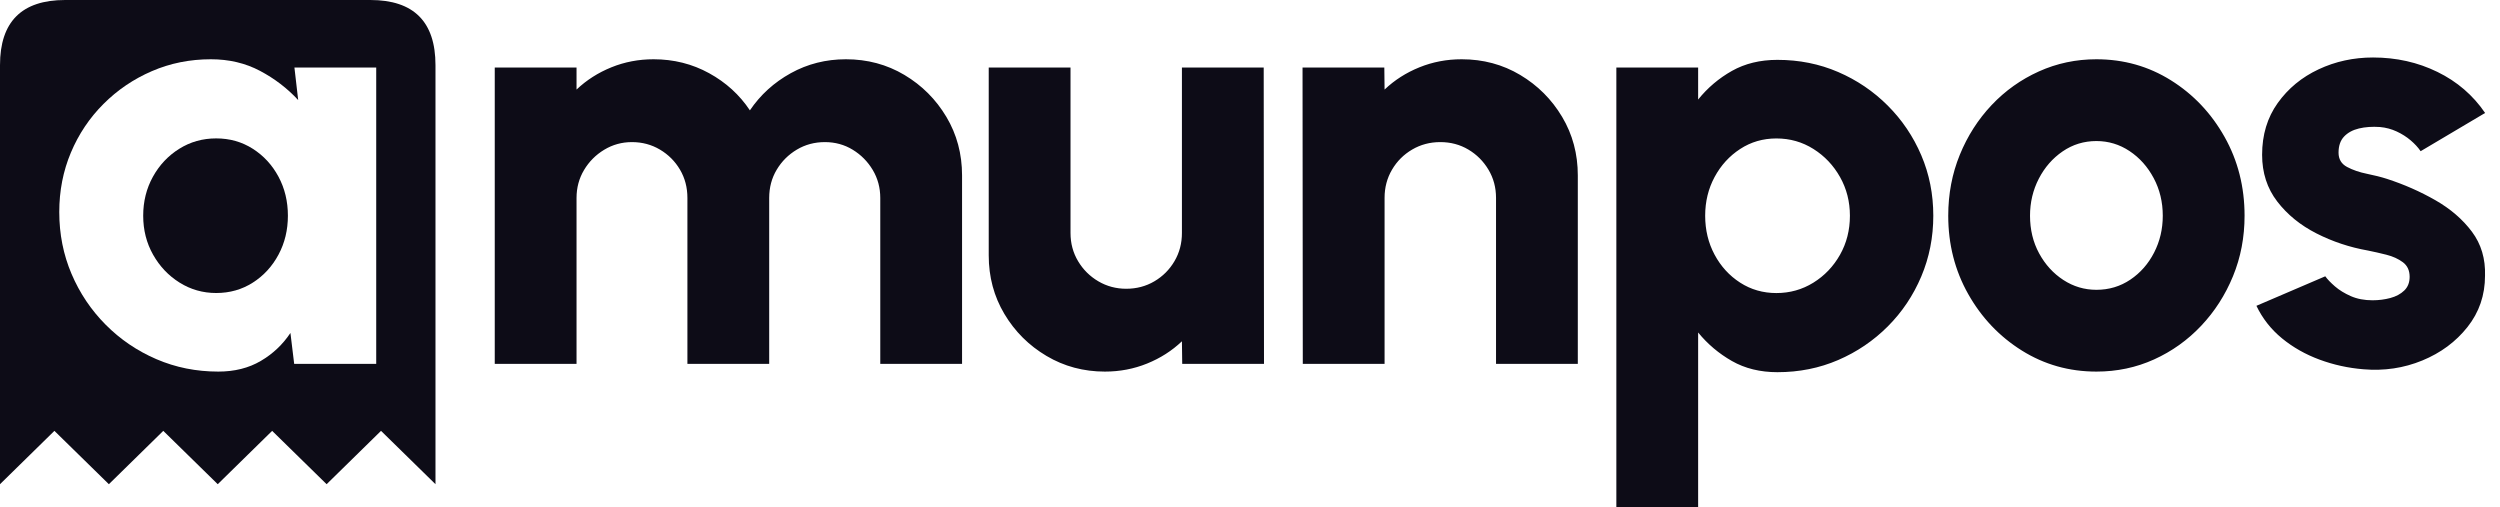
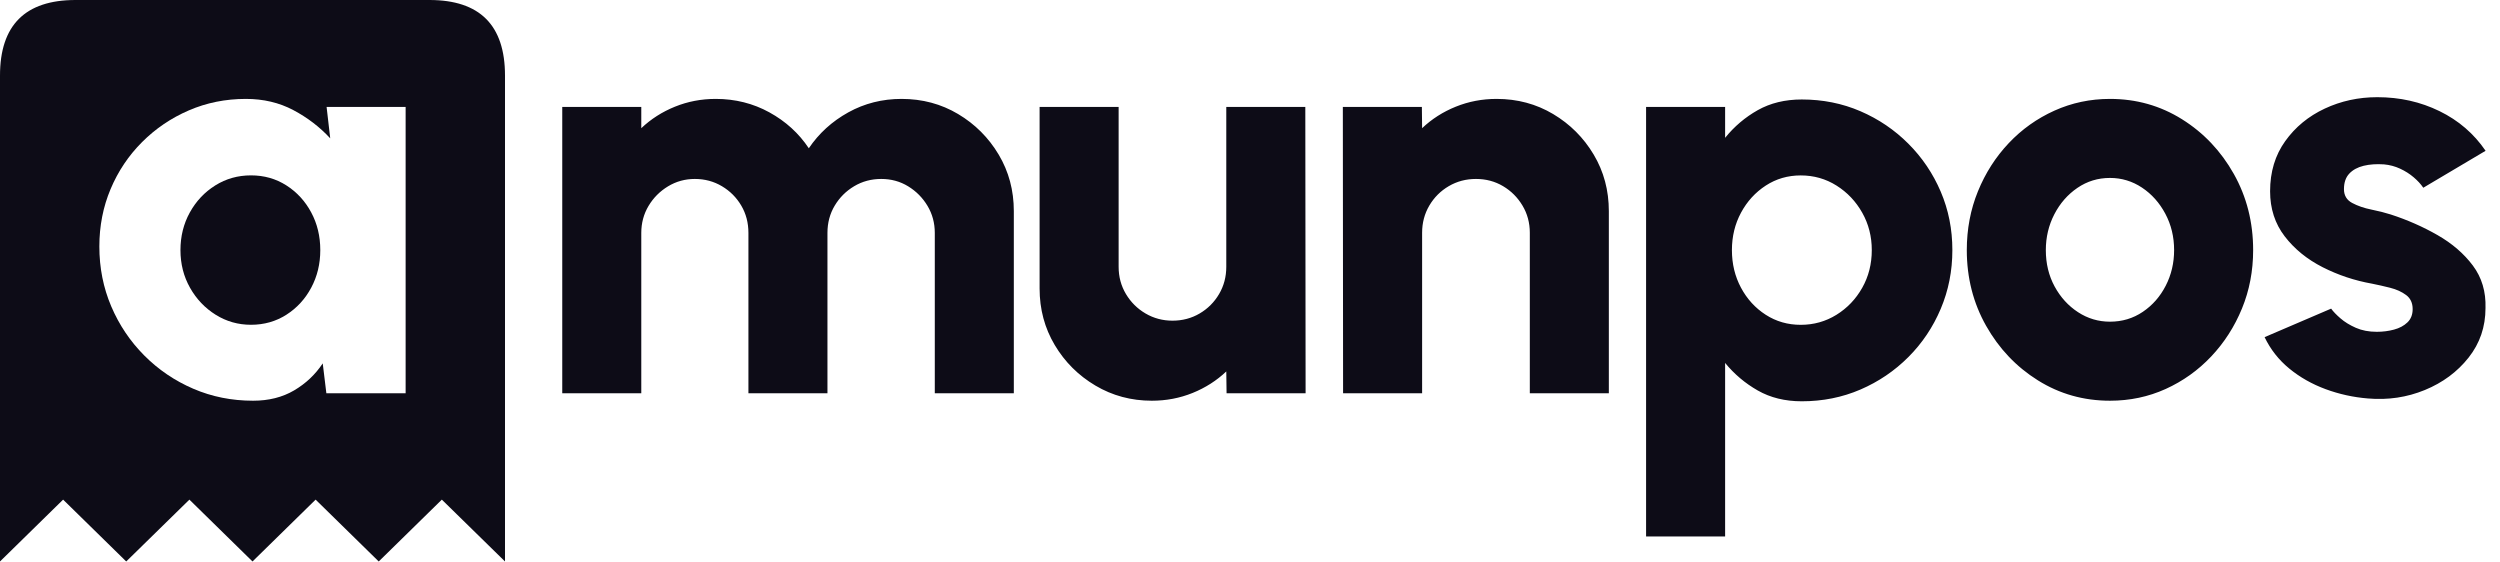
- <svg xmlns="http://www.w3.org/2000/svg" viewBox="0 38.60 421.83 85.40">
-   <path fill="#0D0C17" fill-rule="evenodd" d="M11.00 38.60 H62.48 Q73.48 38.60 73.48 49.60 V120.30 L64.29 111.30 L55.11 120.30 L45.92 111.30 L36.74 120.30 L27.55 111.30 L18.37 120.30 L9.18 111.30 L0.00 120.30 V49.60 Q0.00 38.60 11.00 38.60Z M49.68 50.0H63.48V100.0H49.638L49.005 94.78Q47.065 97.702 44.004 99.501Q40.943 101.3 36.84 101.3Q31.255 101.3 26.391 99.204Q21.527 97.108 17.835 93.394Q14.142 89.68 12.071 84.816Q10.0 79.953 10.0 74.368Q10.0 69.01 11.961 64.345Q13.923 59.68 17.455 56.144Q20.988 52.608 25.628 50.604Q30.268 48.6 35.583 48.6Q40.175 48.6 43.869 50.555Q47.563 52.51 50.313 55.483ZM36.477 88.04Q39.915 88.04 42.66 86.286Q45.405 84.533 46.991 81.57Q48.578 78.608 48.578 75.0Q48.578 71.37 46.988 68.411Q45.398 65.452 42.653 63.702Q39.908 61.952 36.477 61.952Q33.047 61.952 30.245 63.706Q27.442 65.46 25.802 68.422Q24.162 71.385 24.162 75.0Q24.162 78.623 25.835 81.581Q27.507 84.54 30.31 86.29Q33.112 88.04 36.477 88.04Z" />
-   <path fill="#0D0C17" d="M83.48 100.0V50.0H97.28V53.713Q99.81 51.315 103.16 49.958Q106.51 48.6 110.277 48.6Q115.375 48.6 119.65 50.95Q123.925 53.3 126.532 57.22Q129.182 53.3 133.429 50.95Q137.675 48.6 142.73 48.6Q148.167 48.6 152.605 51.244Q157.042 53.888 159.686 58.325Q162.33 62.763 162.33 68.2V100.0H148.53V72.002Q148.53 69.405 147.26 67.28Q145.99 65.155 143.884 63.866Q141.778 62.577 139.18 62.577Q136.582 62.577 134.455 63.844Q132.327 65.11 131.057 67.231Q129.787 69.352 129.787 72.002V100.0H115.988V72.002Q115.988 69.352 114.739 67.231Q113.49 65.11 111.359 63.844Q109.227 62.577 106.63 62.577Q104.082 62.577 101.951 63.866Q99.82 65.155 98.55 67.28Q97.28 69.405 97.28 72.002V100.0Z M166.83 81.7V50.0H180.63V77.92Q180.63 80.533 181.907 82.671Q183.185 84.81 185.327 86.066Q187.47 87.323 190.032 87.323Q192.645 87.323 194.78 86.066Q196.915 84.81 198.171 82.671Q199.428 80.533 199.428 77.92V50.0H213.227L213.277 100.0H199.478L199.428 96.187Q196.905 98.585 193.551 99.942Q190.197 101.3 186.43 101.3Q181.035 101.3 176.576 98.656Q172.117 96.012 169.474 91.575Q166.83 87.137 166.83 81.7Z M266.227 68.2V100.0H252.428V71.98Q252.428 69.367 251.15 67.229Q249.873 65.09 247.755 63.834Q245.637 62.577 243.025 62.577Q240.42 62.577 238.277 63.834Q236.135 65.09 234.879 67.229Q233.622 69.367 233.622 71.98V100.0H219.822L219.78 50.0H233.58L233.622 53.713Q236.145 51.315 239.502 49.958Q242.86 48.6 246.627 48.6Q252.065 48.6 256.502 51.244Q260.94 53.888 263.584 58.325Q266.227 62.763 266.227 68.2Z M286.53 125.0H272.73V50.0H286.53V55.398Q288.917 52.433 292.227 50.566Q295.537 48.7 299.91 48.7Q305.402 48.7 310.156 50.75Q314.91 52.8 318.531 56.425Q322.152 60.05 324.181 64.8Q326.21 69.55 326.21 75.0Q326.21 80.45 324.181 85.25Q322.152 90.05 318.531 93.675Q314.91 97.3 310.156 99.35Q305.402 101.4 299.91 101.4Q295.537 101.4 292.227 99.512Q288.917 97.625 286.53 94.702ZM299.732 61.96Q296.352 61.96 293.625 63.735Q290.897 65.51 289.307 68.465Q287.717 71.42 287.717 75.0Q287.717 78.608 289.303 81.57Q290.89 84.533 293.617 86.29Q296.345 88.048 299.732 88.048Q303.147 88.048 305.971 86.298Q308.795 84.548 310.468 81.589Q312.14 78.63 312.14 75.0Q312.14 71.435 310.475 68.476Q308.81 65.517 305.99 63.739Q303.17 61.96 299.732 61.96Z M353.73 101.3Q346.83 101.3 341.155 97.75Q335.48 94.2 332.105 88.225Q328.73 82.25 328.73 75.0Q328.73 69.5 330.68 64.725Q332.63 59.95 336.055 56.325Q339.48 52.7 344.03 50.65Q348.58 48.6 353.73 48.6Q360.63 48.6 366.305 52.15Q371.98 55.7 375.355 61.7Q378.73 67.7 378.73 75.0Q378.73 80.45 376.78 85.2Q374.83 89.95 371.405 93.575Q367.98 97.2 363.455 99.25Q358.93 101.3 353.73 101.3ZM353.73 87.5Q356.917 87.5 359.463 85.781Q362.008 84.063 363.469 81.214Q364.93 78.365 364.93 75.0Q364.93 71.535 363.401 68.661Q361.873 65.787 359.328 64.094Q356.782 62.4 353.73 62.4Q350.585 62.4 348.04 64.14Q345.495 65.88 344.012 68.75Q342.53 71.62 342.53 75.0Q342.53 78.53 344.066 81.354Q345.602 84.178 348.151 85.839Q350.7 87.5 353.73 87.5Z M398.787 100.908Q394.942 100.595 391.382 99.28Q387.822 97.965 385.05 95.692Q382.277 93.42 380.73 90.2L392.347 85.22Q392.892 85.98 393.984 86.925Q395.075 87.87 396.664 88.569Q398.252 89.268 400.322 89.268Q401.885 89.268 403.324 88.884Q404.763 88.5 405.673 87.624Q406.583 86.748 406.583 85.303Q406.583 83.7 405.441 82.847Q404.3 81.995 402.655 81.58Q401.01 81.165 399.512 80.867Q394.935 80.055 390.864 77.986Q386.792 75.917 384.241 72.597Q381.69 69.277 381.69 64.722Q381.69 59.662 384.329 55.976Q386.967 52.29 391.227 50.295Q395.487 48.3 400.407 48.3Q406.295 48.3 411.277 50.738Q416.26 53.175 419.317 57.66L408.44 64.112Q407.795 63.167 406.759 62.284Q405.723 61.4 404.395 60.784Q403.067 60.167 401.58 60.032Q399.612 59.897 398.031 60.277Q396.45 60.657 395.519 61.644Q394.587 62.63 394.587 64.36Q394.587 66.005 396.025 66.771Q397.462 67.538 399.374 67.924Q401.285 68.31 402.752 68.78Q407.09 70.188 410.92 72.378Q414.75 74.568 417.094 77.7Q419.437 80.833 419.302 85.118Q419.302 90.043 416.347 93.775Q413.392 97.508 408.71 99.431Q404.027 101.355 398.787 100.908Z" />
+ <svg xmlns="http://www.w3.org/2000/svg" viewBox="0 31.33 436.53 98.04">
+   <path fill="#0D0C17" fill-rule="evenodd" d="M13.20 31.33 H74.98 Q88.18 31.33 88.18 44.53 V129.37 L77.15 118.57 L66.13 129.37 L55.11 118.57 L44.09 129.37 L33.07 118.57 L22.04 129.37 L11.02 118.57 L0.00 129.37 V44.53 Q0.00 31.33 13.20 31.33Z M57.028 50.0H70.828V100.0H56.986L56.353 94.78Q54.413 97.702 51.352 99.501Q48.291 101.3 44.188 101.3Q38.603 101.3 33.739 99.204Q28.875 97.108 25.183 93.394Q21.49 89.68 19.419 84.816Q17.348 79.953 17.348 74.368Q17.348 69.01 19.309 64.345Q21.27 59.68 24.803 56.144Q28.335 52.608 32.976 50.604Q37.616 48.6 42.931 48.6Q47.523 48.6 51.217 50.555Q54.911 52.51 57.661 55.483ZM43.825 88.04Q47.263 88.04 50.008 86.286Q52.753 84.533 54.339 81.57Q55.926 78.608 55.926 75.0Q55.926 71.37 54.336 68.411Q52.746 65.452 50.001 63.702Q47.256 61.952 43.825 61.952Q40.395 61.952 37.593 63.706Q34.79 65.46 33.15 68.422Q31.51 71.385 31.51 75.0Q31.51 78.623 33.183 81.581Q34.855 84.54 37.658 86.29Q40.46 88.04 43.825 88.04Z" />
+   <path fill="#0D0C17" d="M98.176 100.0V50.0H111.976V53.713Q114.506 51.315 117.856 49.958Q121.206 48.6 124.973 48.6Q130.071 48.6 134.346 50.95Q138.621 53.3 141.228 57.22Q143.878 53.3 148.125 50.95Q152.371 48.6 157.426 48.6Q162.863 48.6 167.301 51.244Q171.738 53.888 174.382 58.325Q177.026 62.763 177.026 68.2V100.0H163.226V72.002Q163.226 69.405 161.956 67.28Q160.686 65.155 158.58 63.866Q156.474 62.577 153.876 62.577Q151.278 62.577 149.151 63.844Q147.023 65.11 145.753 67.231Q144.483 69.352 144.483 72.002V100.0H130.684V72.002Q130.684 69.352 129.435 67.231Q128.186 65.11 126.055 63.844Q123.923 62.577 121.326 62.577Q118.778 62.577 116.647 63.866Q114.516 65.155 113.246 67.28Q111.976 69.405 111.976 72.002V100.0Z M181.526 81.7V50.0H195.326V77.92Q195.326 80.533 196.603 82.671Q197.881 84.81 200.023 86.066Q202.166 87.323 204.728 87.323Q207.341 87.323 209.476 86.066Q211.611 84.81 212.867 82.671Q214.124 80.533 214.124 77.92V50.0H227.923L227.973 100.0H214.174L214.124 96.187Q211.601 98.585 208.247 99.942Q204.893 101.3 201.126 101.3Q195.731 101.3 191.272 98.656Q186.813 96.012 184.17 91.575Q181.526 87.137 181.526 81.7Z M280.923 68.2V100.0H267.124V71.98Q267.124 69.367 265.846 67.229Q264.568 65.09 262.451 63.834Q260.333 62.577 257.721 62.577Q255.116 62.577 252.973 63.834Q250.831 65.09 249.574 67.229Q248.318 69.367 248.318 71.98V100.0H234.518L234.476 50.0H248.276L248.318 53.713Q250.841 51.315 254.198 49.958Q257.556 48.6 261.323 48.6Q266.761 48.6 271.198 51.244Q275.636 53.888 278.28 58.325Q280.923 62.763 280.923 68.2Z M301.226 125.0H287.426V50.0H301.226V55.398Q303.613 52.433 306.923 50.566Q310.233 48.7 314.606 48.7Q320.098 48.7 324.852 50.75Q329.606 52.8 333.227 56.425Q336.848 60.05 338.877 64.8Q340.906 69.55 340.906 75.0Q340.906 80.45 338.877 85.25Q336.848 90.05 333.227 93.675Q329.606 97.3 324.852 99.35Q320.098 101.4 314.606 101.4Q310.233 101.4 306.923 99.512Q303.613 97.625 301.226 94.702ZM314.428 61.96Q311.048 61.96 308.321 63.735Q305.593 65.51 304.003 68.465Q302.413 71.42 302.413 75.0Q302.413 78.608 303.999 81.57Q305.586 84.533 308.313 86.29Q311.041 88.048 314.428 88.048Q317.843 88.048 320.667 86.298Q323.491 84.548 325.164 81.589Q326.836 78.63 326.836 75.0Q326.836 71.435 325.171 68.476Q323.506 65.517 320.686 63.739Q317.866 61.96 314.428 61.96Z M368.426 101.3Q361.526 101.3 355.851 97.75Q350.176 94.2 346.801 88.225Q343.426 82.25 343.426 75.0Q343.426 69.5 345.376 64.725Q347.326 59.95 350.751 56.325Q354.176 52.7 358.726 50.65Q363.276 48.6 368.426 48.6Q375.326 48.6 381.001 52.15Q386.676 55.7 390.051 61.7Q393.426 67.7 393.426 75.0Q393.426 80.45 391.476 85.2Q389.526 89.95 386.101 93.575Q382.676 97.2 378.151 99.25Q373.626 101.3 368.426 101.3ZM368.426 87.5Q371.613 87.5 374.159 85.781Q376.704 84.063 378.165 81.214Q379.626 78.365 379.626 75.0Q379.626 71.535 378.097 68.661Q376.569 65.787 374.024 64.094Q371.478 62.4 368.426 62.4Q365.281 62.4 362.736 64.14Q360.191 65.88 358.708 68.75Q357.226 71.62 357.226 75.0Q357.226 78.53 358.762 81.354Q360.298 84.178 362.847 85.839Q365.396 87.5 368.426 87.5Z M413.483 100.908Q409.638 100.595 406.078 99.28Q402.518 97.965 399.746 95.692Q396.973 93.42 395.426 90.2L407.043 85.22Q407.588 85.98 408.68 86.925Q409.771 87.87 411.36 88.569Q412.948 89.268 415.018 89.268Q416.581 89.268 418.02 88.884Q419.459 88.5 420.369 87.624Q421.279 86.748 421.279 85.303Q421.279 83.7 420.137 82.847Q418.996 81.995 417.351 81.58Q415.706 81.165 414.208 80.867Q409.631 80.055 405.56 77.986Q401.488 75.917 398.937 72.597Q396.386 69.277 396.386 64.722Q396.386 59.662 399.025 55.976Q401.663 52.29 405.923 50.295Q410.183 48.3 415.103 48.3Q420.991 48.3 425.973 50.738Q430.956 53.175 434.013 57.66L423.136 64.112Q422.491 63.167 421.455 62.284Q420.418 61.4 419.091 60.784Q417.763 60.167 416.276 60.032Q414.308 59.897 412.727 60.277Q411.146 60.657 410.215 61.644Q409.283 62.63 409.283 64.36Q409.283 66.005 410.721 66.771Q412.158 67.538 414.07 67.924Q415.981 68.31 417.448 68.78Q421.786 70.188 425.616 72.378Q429.446 74.568 431.79 77.7Q434.133 80.833 433.998 85.118Q433.998 90.043 431.043 93.775Q428.088 97.508 423.406 99.431Q418.723 101.355 413.483 100.908Z" />
</svg>
